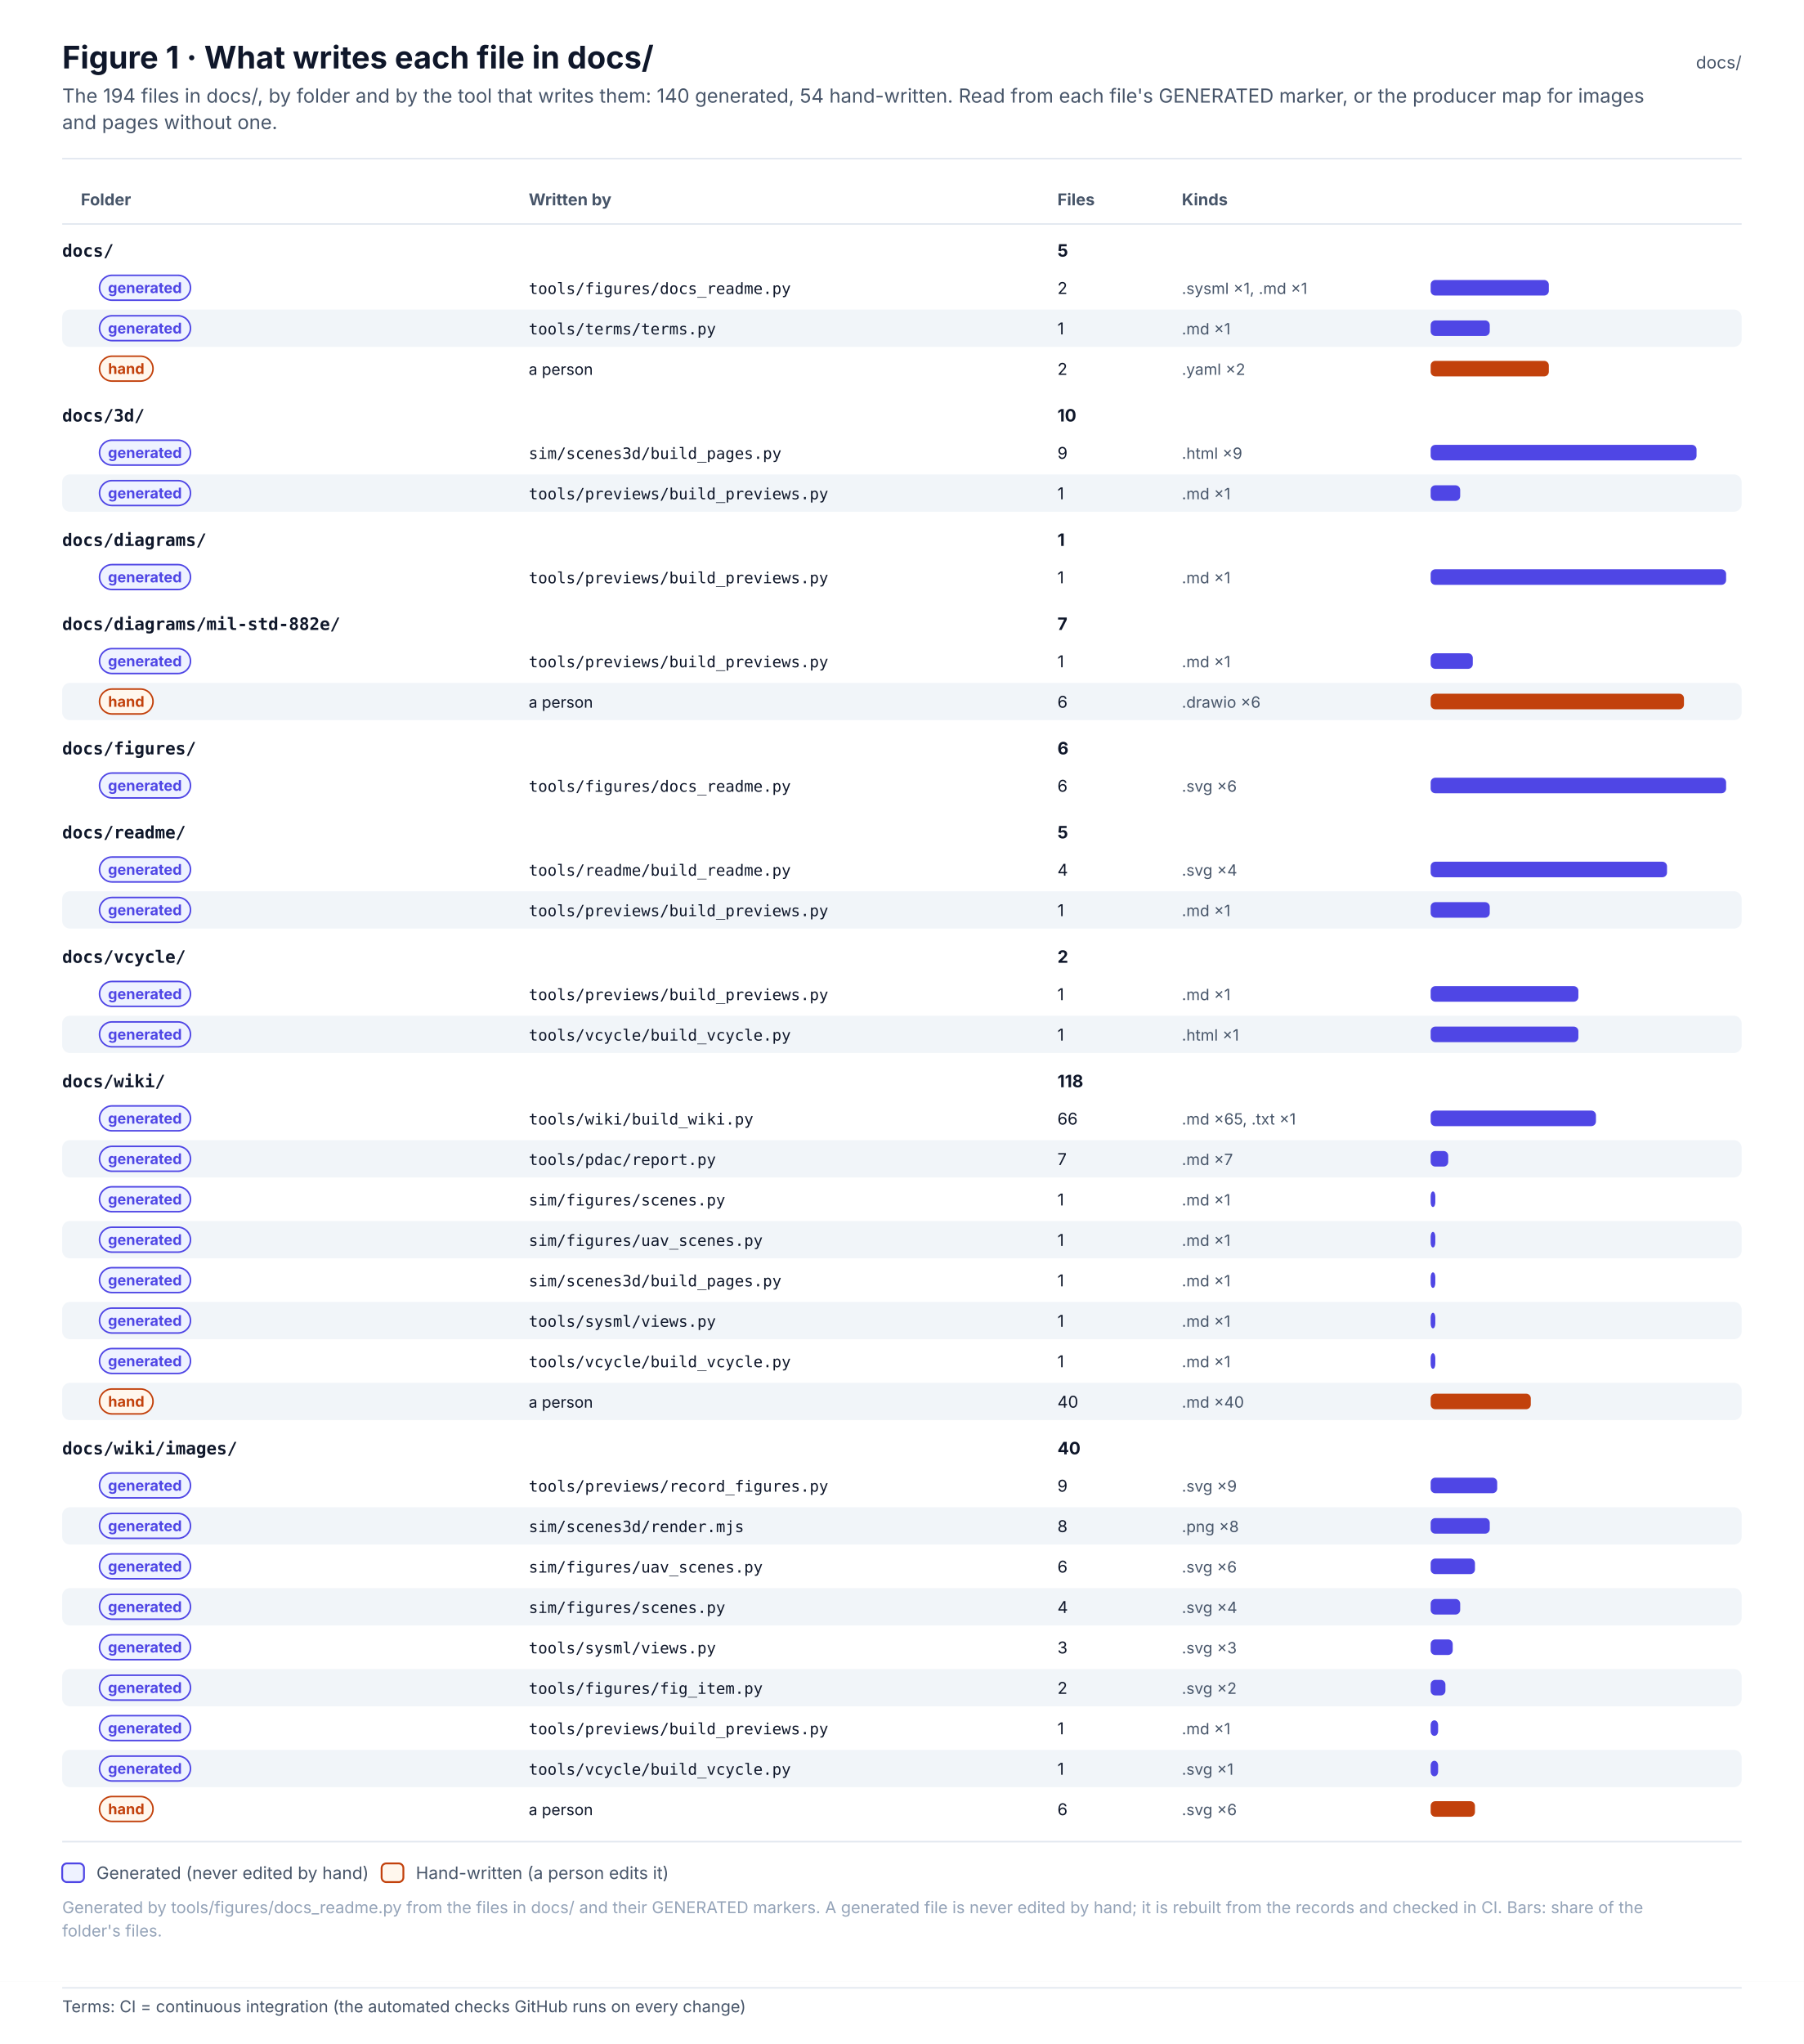
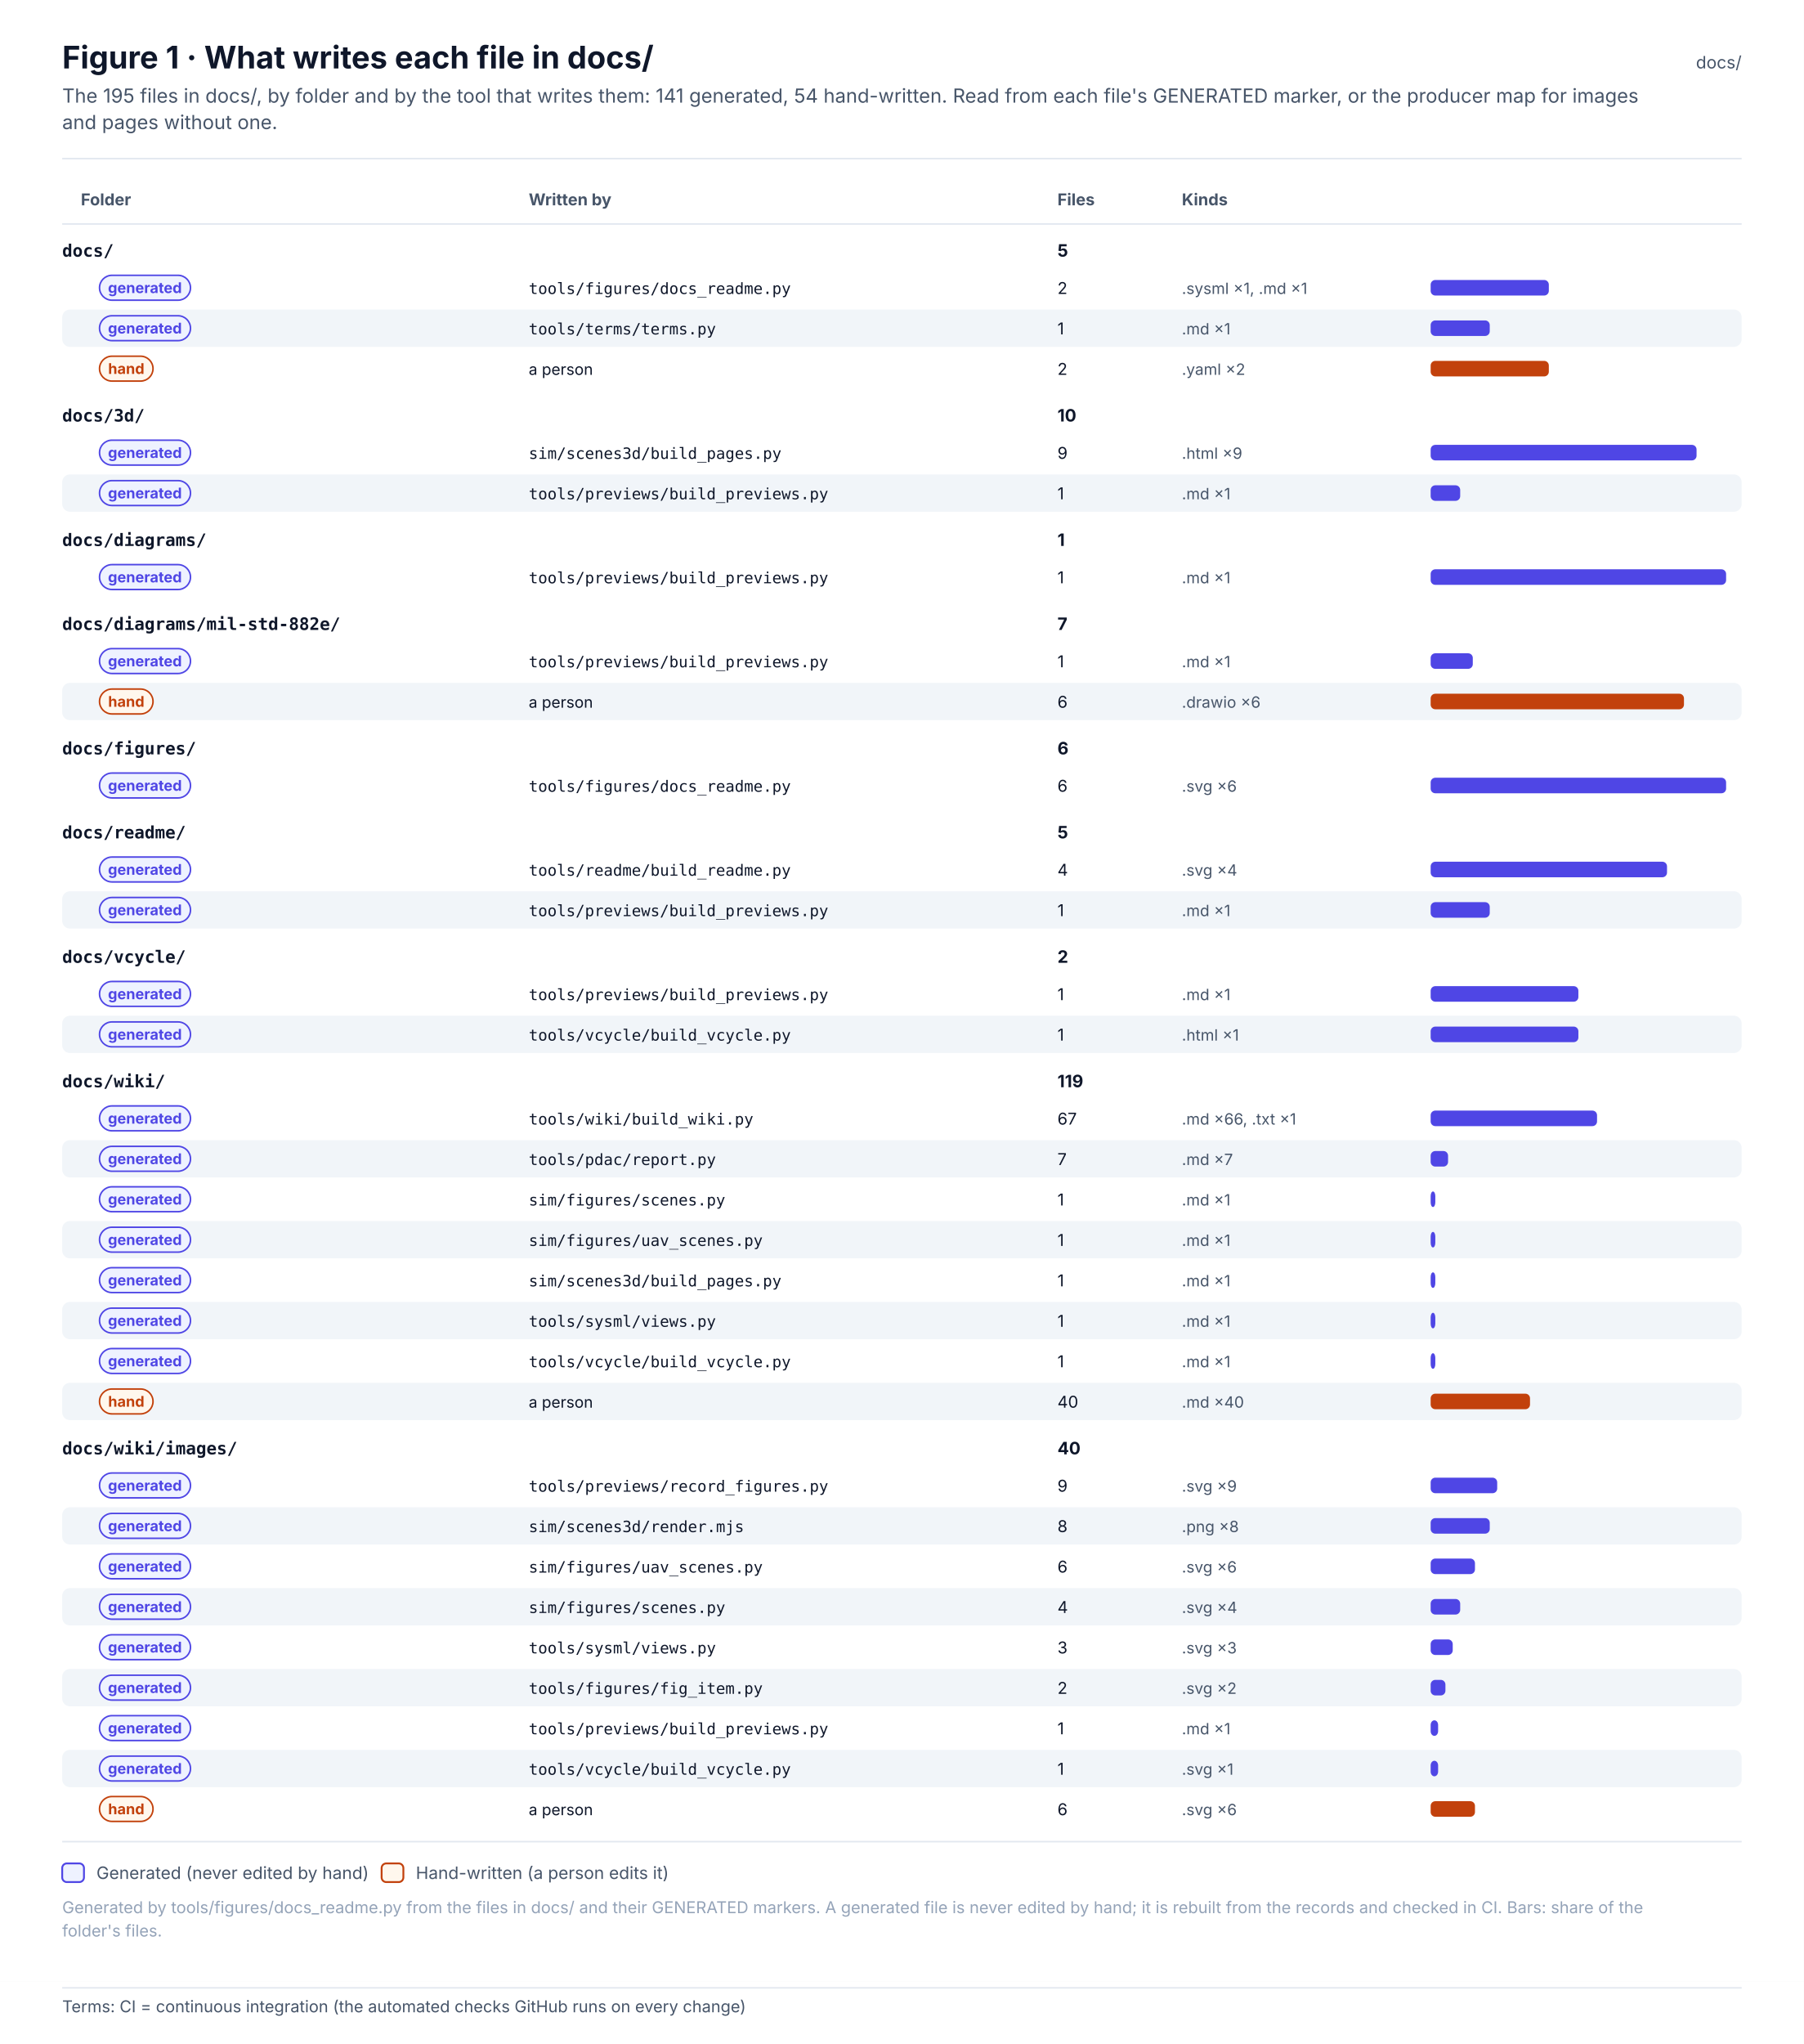
<svg xmlns="http://www.w3.org/2000/svg" width="1160" height="1314.1" viewBox="0 0 1160 1314.1" font-family="Inter, 'Segoe UI', Helvetica, Arial, sans-serif" role="img">
  <defs>
    <pattern id="hatch" patternUnits="userSpaceOnUse" width="6" height="6" patternTransform="rotate(45)">
      <rect width="6" height="6" fill="#F1F5F9" />
      <line x1="0" y1="0" x2="0" y2="6" stroke="#E2E8F0" stroke-width="2" />
    </pattern>
    <marker id="arr-ink" viewBox="0 0 10 10" refX="9" refY="5" markerWidth="7" markerHeight="7" orient="auto-start-reverse">
      <path d="M0 0 L10 5 L0 10 z" fill="#475569" />
    </marker>
    <marker id="dia-ink" viewBox="0 0 16 10" refX="15" refY="5" markerWidth="12" markerHeight="8" orient="auto-start-reverse">
      <path d="M1 5 L8 1 L15 5 L8 9 z" fill="#475569" />
    </marker>
    <marker id="tri-ink" viewBox="0 0 12 12" refX="11" refY="6" markerWidth="10" markerHeight="10" orient="auto-start-reverse">
      <path d="M1 1 L11 6 L1 11 z" fill="#FFFFFF" stroke="#475569" stroke-width="1.2" />
    </marker>
    <marker id="arr-system" viewBox="0 0 10 10" refX="9" refY="5" markerWidth="7" markerHeight="7" orient="auto-start-reverse">
      <path d="M0 0 L10 5 L0 10 z" fill="#4F46E5" />
    </marker>
    <marker id="dia-system" viewBox="0 0 16 10" refX="15" refY="5" markerWidth="12" markerHeight="8" orient="auto-start-reverse">
      <path d="M1 5 L8 1 L15 5 L8 9 z" fill="#4F46E5" />
    </marker>
    <marker id="tri-system" viewBox="0 0 12 12" refX="11" refY="6" markerWidth="10" markerHeight="10" orient="auto-start-reverse">
      <path d="M1 1 L11 6 L1 11 z" fill="#FFFFFF" stroke="#4F46E5" stroke-width="1.2" />
    </marker>
    <marker id="arr-software" viewBox="0 0 10 10" refX="9" refY="5" markerWidth="7" markerHeight="7" orient="auto-start-reverse">
      <path d="M0 0 L10 5 L0 10 z" fill="#0F766E" />
    </marker>
    <marker id="dia-software" viewBox="0 0 16 10" refX="15" refY="5" markerWidth="12" markerHeight="8" orient="auto-start-reverse">
      <path d="M1 5 L8 1 L15 5 L8 9 z" fill="#0F766E" />
    </marker>
    <marker id="tri-software" viewBox="0 0 12 12" refX="11" refY="6" markerWidth="10" markerHeight="10" orient="auto-start-reverse">
      <path d="M1 1 L11 6 L1 11 z" fill="#FFFFFF" stroke="#0F766E" stroke-width="1.2" />
    </marker>
    <marker id="arr-safety" viewBox="0 0 10 10" refX="9" refY="5" markerWidth="7" markerHeight="7" orient="auto-start-reverse">
      <path d="M0 0 L10 5 L0 10 z" fill="#C2410C" />
    </marker>
    <marker id="dia-safety" viewBox="0 0 16 10" refX="15" refY="5" markerWidth="12" markerHeight="8" orient="auto-start-reverse">
      <path d="M1 5 L8 1 L15 5 L8 9 z" fill="#C2410C" />
    </marker>
    <marker id="tri-safety" viewBox="0 0 12 12" refX="11" refY="6" markerWidth="10" markerHeight="10" orient="auto-start-reverse">
      <path d="M1 1 L11 6 L1 11 z" fill="#FFFFFF" stroke="#C2410C" stroke-width="1.2" />
    </marker>
    <marker id="arr-interface" viewBox="0 0 10 10" refX="9" refY="5" markerWidth="7" markerHeight="7" orient="auto-start-reverse">
      <path d="M0 0 L10 5 L0 10 z" fill="#7C3AED" />
    </marker>
    <marker id="dia-interface" viewBox="0 0 16 10" refX="15" refY="5" markerWidth="12" markerHeight="8" orient="auto-start-reverse">
      <path d="M1 5 L8 1 L15 5 L8 9 z" fill="#7C3AED" />
    </marker>
    <marker id="tri-interface" viewBox="0 0 12 12" refX="11" refY="6" markerWidth="10" markerHeight="10" orient="auto-start-reverse">
      <path d="M1 1 L11 6 L1 11 z" fill="#FFFFFF" stroke="#7C3AED" stroke-width="1.2" />
    </marker>
    <marker id="arr-external" viewBox="0 0 10 10" refX="9" refY="5" markerWidth="7" markerHeight="7" orient="auto-start-reverse">
      <path d="M0 0 L10 5 L0 10 z" fill="#64748B" />
    </marker>
    <marker id="dia-external" viewBox="0 0 16 10" refX="15" refY="5" markerWidth="12" markerHeight="8" orient="auto-start-reverse">
      <path d="M1 5 L8 1 L15 5 L8 9 z" fill="#64748B" />
    </marker>
    <marker id="tri-external" viewBox="0 0 12 12" refX="11" refY="6" markerWidth="10" markerHeight="10" orient="auto-start-reverse">
      <path d="M1 1 L11 6 L1 11 z" fill="#FFFFFF" stroke="#64748B" stroke-width="1.2" />
    </marker>
    <marker id="arr-work" viewBox="0 0 10 10" refX="9" refY="5" markerWidth="7" markerHeight="7" orient="auto-start-reverse">
      <path d="M0 0 L10 5 L0 10 z" fill="#475569" />
    </marker>
    <marker id="dia-work" viewBox="0 0 16 10" refX="15" refY="5" markerWidth="12" markerHeight="8" orient="auto-start-reverse">
      <path d="M1 5 L8 1 L15 5 L8 9 z" fill="#475569" />
    </marker>
    <marker id="tri-work" viewBox="0 0 12 12" refX="11" refY="6" markerWidth="10" markerHeight="10" orient="auto-start-reverse">
      <path d="M1 1 L11 6 L1 11 z" fill="#FFFFFF" stroke="#475569" stroke-width="1.2" />
    </marker>
    <marker id="arr-muted" viewBox="0 0 10 10" refX="9" refY="5" markerWidth="7" markerHeight="7" orient="auto-start-reverse">
      <path d="M0 0 L10 5 L0 10 z" fill="#94A3B8" />
    </marker>
    <marker id="dia-muted" viewBox="0 0 16 10" refX="15" refY="5" markerWidth="12" markerHeight="8" orient="auto-start-reverse">
      <path d="M1 5 L8 1 L15 5 L8 9 z" fill="#94A3B8" />
    </marker>
    <marker id="tri-muted" viewBox="0 0 12 12" refX="11" refY="6" markerWidth="10" markerHeight="10" orient="auto-start-reverse">
      <path d="M1 1 L11 6 L1 11 z" fill="#FFFFFF" stroke="#94A3B8" stroke-width="1.2" />
    </marker>
    <marker id="arr-current" viewBox="0 0 10 10" refX="9" refY="5" markerWidth="7" markerHeight="7" orient="auto-start-reverse">
      <path d="M0 0 L10 5 L0 10 z" fill="#0F172A" />
    </marker>
    <marker id="dia-current" viewBox="0 0 16 10" refX="15" refY="5" markerWidth="12" markerHeight="8" orient="auto-start-reverse">
      <path d="M1 5 L8 1 L15 5 L8 9 z" fill="#0F172A" />
    </marker>
    <marker id="tri-current" viewBox="0 0 12 12" refX="11" refY="6" markerWidth="10" markerHeight="10" orient="auto-start-reverse">
      <path d="M1 1 L11 6 L1 11 z" fill="#FFFFFF" stroke="#0F172A" stroke-width="1.2" />
    </marker>
    <marker id="arr-ok" viewBox="0 0 10 10" refX="9" refY="5" markerWidth="7" markerHeight="7" orient="auto-start-reverse">
      <path d="M0 0 L10 5 L0 10 z" fill="#2E9E6A" />
    </marker>
    <marker id="dia-ok" viewBox="0 0 16 10" refX="15" refY="5" markerWidth="12" markerHeight="8" orient="auto-start-reverse">
      <path d="M1 5 L8 1 L15 5 L8 9 z" fill="#2E9E6A" />
    </marker>
    <marker id="tri-ok" viewBox="0 0 12 12" refX="11" refY="6" markerWidth="10" markerHeight="10" orient="auto-start-reverse">
      <path d="M1 1 L11 6 L1 11 z" fill="#FFFFFF" stroke="#2E9E6A" stroke-width="1.2" />
    </marker>
    <marker id="arr-amber" viewBox="0 0 10 10" refX="9" refY="5" markerWidth="7" markerHeight="7" orient="auto-start-reverse">
      <path d="M0 0 L10 5 L0 10 z" fill="#D97706" />
    </marker>
    <marker id="dia-amber" viewBox="0 0 16 10" refX="15" refY="5" markerWidth="12" markerHeight="8" orient="auto-start-reverse">
      <path d="M1 5 L8 1 L15 5 L8 9 z" fill="#D97706" />
    </marker>
    <marker id="tri-amber" viewBox="0 0 12 12" refX="11" refY="6" markerWidth="10" markerHeight="10" orient="auto-start-reverse">
      <path d="M1 1 L11 6 L1 11 z" fill="#FFFFFF" stroke="#D97706" stroke-width="1.2" />
    </marker>
    <marker id="arr-red" viewBox="0 0 10 10" refX="9" refY="5" markerWidth="7" markerHeight="7" orient="auto-start-reverse">
      <path d="M0 0 L10 5 L0 10 z" fill="#D2553F" />
    </marker>
    <marker id="dia-red" viewBox="0 0 16 10" refX="15" refY="5" markerWidth="12" markerHeight="8" orient="auto-start-reverse">
      <path d="M1 5 L8 1 L15 5 L8 9 z" fill="#D2553F" />
    </marker>
    <marker id="tri-red" viewBox="0 0 12 12" refX="11" refY="6" markerWidth="10" markerHeight="10" orient="auto-start-reverse">
      <path d="M1 1 L11 6 L1 11 z" fill="#FFFFFF" stroke="#D2553F" stroke-width="1.2" />
    </marker>
  </defs>
  <rect x="0" y="0" width="1160" height="1274" rx="0" fill="#FFFFFF" stroke="none" stroke-width="0" />
  <text x="40" y="44" font-size="20" fill="#0F172A" font-weight="700">Figure 1 · What writes each file in docs/</text>
-   <text x="40" y="66" font-size="12.5" fill="#475569">The 194 files in docs/, by folder and by the tool that writes them: 140 generated, 54 hand-written. Read from each file's GENERATED marker, or the producer map for images</text>
+   <text x="40" y="66" font-size="12.5" fill="#475569">The 195 files in docs/, by folder and by the tool that writes them: 141 generated, 54 hand-written. Read from each file's GENERATED marker, or the producer map for images</text>
  <text x="40" y="83" font-size="12.5" fill="#475569">and pages without one.</text>
  <text x="1120" y="44" font-size="11" fill="#475569" text-anchor="end">docs/</text>
  <line x1="40" y1="102" x2="1120" y2="102" stroke="#E2E8F0" stroke-width="1" />
  <text x="52" y="132" font-size="10.5" fill="#475569" font-weight="700">Folder</text>
  <text x="340" y="132" font-size="10.5" fill="#475569" font-weight="700">Written by</text>
  <text x="680" y="132" font-size="10.5" fill="#475569" font-weight="700">Files</text>
  <text x="760" y="132" font-size="10.5" fill="#475569" font-weight="700">Kinds</text>
  <line x1="40" y1="144" x2="1120" y2="144" stroke="#E2E8F0" stroke-width="1" />
  <text x="40" y="165" font-size="11" fill="#0F172A" font-weight="700" font-family="'JetBrains Mono', 'SFMono-Regular', Menlo, Consolas, monospace">docs/</text>
  <text x="680" y="165" font-size="11" fill="#0F172A" font-weight="700">5</text>
  <rect x="64" y="177" width="58.5" height="16" rx="8.0" fill="#EEF2FF" stroke="#4F46E5" stroke-width="1" />
  <text x="93.2" y="188.4" font-size="9.5" fill="#4F46E5" font-weight="700" text-anchor="middle">generated</text>
  <text x="340" y="189" font-size="10" fill="#0F172A" font-family="'JetBrains Mono', 'SFMono-Regular', Menlo, Consolas, monospace">tools/figures/docs_readme.py</text>
  <text x="680" y="189" font-size="10.5" fill="#0F172A">2</text>
  <text x="760" y="189" font-size="10" fill="#475569">.sysml ×1, .md ×1</text>
  <rect x="920" y="180" width="76" height="10" rx="3" fill="#4F46E5" stroke="none" stroke-width="0" />
  <rect x="40" y="199" width="1080" height="24" rx="5" fill="#F1F5F9" stroke="none" stroke-width="0" />
  <rect x="64" y="203" width="58.5" height="16" rx="8.0" fill="#EEF2FF" stroke="#4F46E5" stroke-width="1" />
  <text x="93.2" y="214.4" font-size="9.5" fill="#4F46E5" font-weight="700" text-anchor="middle">generated</text>
  <text x="340" y="215" font-size="10" fill="#0F172A" font-family="'JetBrains Mono', 'SFMono-Regular', Menlo, Consolas, monospace">tools/terms/terms.py</text>
  <text x="680" y="215" font-size="10.5" fill="#0F172A">1</text>
  <text x="760" y="215" font-size="10" fill="#475569">.md ×1</text>
  <rect x="920" y="206" width="38" height="10" rx="3" fill="#4F46E5" stroke="none" stroke-width="0" />
  <rect x="64" y="229" width="34.4" height="16" rx="8.0" fill="#FFF7ED" stroke="#C2410C" stroke-width="1" />
  <text x="81.2" y="240.4" font-size="9.5" fill="#C2410C" font-weight="700" text-anchor="middle">hand</text>
  <text x="340" y="241" font-size="10" fill="#0F172A">a person</text>
  <text x="680" y="241" font-size="10.5" fill="#0F172A">2</text>
  <text x="760" y="241" font-size="10" fill="#475569">.yaml ×2</text>
  <rect x="920" y="232" width="76" height="10" rx="3" fill="#C2410C" stroke="none" stroke-width="0" />
  <text x="40" y="271" font-size="11" fill="#0F172A" font-weight="700" font-family="'JetBrains Mono', 'SFMono-Regular', Menlo, Consolas, monospace">docs/3d/</text>
  <text x="680" y="271" font-size="11" fill="#0F172A" font-weight="700">10</text>
  <rect x="64" y="283" width="58.5" height="16" rx="8.0" fill="#EEF2FF" stroke="#4F46E5" stroke-width="1" />
  <text x="93.2" y="294.4" font-size="9.5" fill="#4F46E5" font-weight="700" text-anchor="middle">generated</text>
  <text x="340" y="295" font-size="10" fill="#0F172A" font-family="'JetBrains Mono', 'SFMono-Regular', Menlo, Consolas, monospace">sim/scenes3d/build_pages.py</text>
  <text x="680" y="295" font-size="10.5" fill="#0F172A">9</text>
  <text x="760" y="295" font-size="10" fill="#475569">.html ×9</text>
  <rect x="920" y="286" width="171" height="10" rx="3" fill="#4F46E5" stroke="none" stroke-width="0" />
  <rect x="40" y="305" width="1080" height="24" rx="5" fill="#F1F5F9" stroke="none" stroke-width="0" />
  <rect x="64" y="309" width="58.5" height="16" rx="8.0" fill="#EEF2FF" stroke="#4F46E5" stroke-width="1" />
  <text x="93.2" y="320.4" font-size="9.5" fill="#4F46E5" font-weight="700" text-anchor="middle">generated</text>
  <text x="340" y="321" font-size="10" fill="#0F172A" font-family="'JetBrains Mono', 'SFMono-Regular', Menlo, Consolas, monospace">tools/previews/build_previews.py</text>
  <text x="680" y="321" font-size="10.5" fill="#0F172A">1</text>
  <text x="760" y="321" font-size="10" fill="#475569">.md ×1</text>
  <rect x="920" y="312" width="19" height="10" rx="3" fill="#4F46E5" stroke="none" stroke-width="0" />
  <text x="40" y="351" font-size="11" fill="#0F172A" font-weight="700" font-family="'JetBrains Mono', 'SFMono-Regular', Menlo, Consolas, monospace">docs/diagrams/</text>
  <text x="680" y="351" font-size="11" fill="#0F172A" font-weight="700">1</text>
  <rect x="64" y="363" width="58.5" height="16" rx="8.0" fill="#EEF2FF" stroke="#4F46E5" stroke-width="1" />
  <text x="93.2" y="374.4" font-size="9.5" fill="#4F46E5" font-weight="700" text-anchor="middle">generated</text>
  <text x="340" y="375" font-size="10" fill="#0F172A" font-family="'JetBrains Mono', 'SFMono-Regular', Menlo, Consolas, monospace">tools/previews/build_previews.py</text>
  <text x="680" y="375" font-size="10.5" fill="#0F172A">1</text>
  <text x="760" y="375" font-size="10" fill="#475569">.md ×1</text>
  <rect x="920" y="366" width="190" height="10" rx="3" fill="#4F46E5" stroke="none" stroke-width="0" />
  <text x="40" y="405" font-size="11" fill="#0F172A" font-weight="700" font-family="'JetBrains Mono', 'SFMono-Regular', Menlo, Consolas, monospace">docs/diagrams/mil-std-882e/</text>
  <text x="680" y="405" font-size="11" fill="#0F172A" font-weight="700">7</text>
  <rect x="64" y="417" width="58.5" height="16" rx="8.0" fill="#EEF2FF" stroke="#4F46E5" stroke-width="1" />
  <text x="93.2" y="428.4" font-size="9.5" fill="#4F46E5" font-weight="700" text-anchor="middle">generated</text>
  <text x="340" y="429" font-size="10" fill="#0F172A" font-family="'JetBrains Mono', 'SFMono-Regular', Menlo, Consolas, monospace">tools/previews/build_previews.py</text>
  <text x="680" y="429" font-size="10.5" fill="#0F172A">1</text>
  <text x="760" y="429" font-size="10" fill="#475569">.md ×1</text>
  <rect x="920" y="420" width="27.1" height="10" rx="3" fill="#4F46E5" stroke="none" stroke-width="0" />
  <rect x="40" y="439" width="1080" height="24" rx="5" fill="#F1F5F9" stroke="none" stroke-width="0" />
  <rect x="64" y="443" width="34.4" height="16" rx="8.0" fill="#FFF7ED" stroke="#C2410C" stroke-width="1" />
  <text x="81.2" y="454.4" font-size="9.5" fill="#C2410C" font-weight="700" text-anchor="middle">hand</text>
  <text x="340" y="455" font-size="10" fill="#0F172A">a person</text>
  <text x="680" y="455" font-size="10.5" fill="#0F172A">6</text>
  <text x="760" y="455" font-size="10" fill="#475569">.drawio ×6</text>
  <rect x="920" y="446" width="162.9" height="10" rx="3" fill="#C2410C" stroke="none" stroke-width="0" />
  <text x="40" y="485" font-size="11" fill="#0F172A" font-weight="700" font-family="'JetBrains Mono', 'SFMono-Regular', Menlo, Consolas, monospace">docs/figures/</text>
  <text x="680" y="485" font-size="11" fill="#0F172A" font-weight="700">6</text>
  <rect x="64" y="497" width="58.5" height="16" rx="8.0" fill="#EEF2FF" stroke="#4F46E5" stroke-width="1" />
  <text x="93.2" y="508.4" font-size="9.5" fill="#4F46E5" font-weight="700" text-anchor="middle">generated</text>
  <text x="340" y="509" font-size="10" fill="#0F172A" font-family="'JetBrains Mono', 'SFMono-Regular', Menlo, Consolas, monospace">tools/figures/docs_readme.py</text>
  <text x="680" y="509" font-size="10.5" fill="#0F172A">6</text>
  <text x="760" y="509" font-size="10" fill="#475569">.svg ×6</text>
  <rect x="920" y="500" width="190" height="10" rx="3" fill="#4F46E5" stroke="none" stroke-width="0" />
  <text x="40" y="539" font-size="11" fill="#0F172A" font-weight="700" font-family="'JetBrains Mono', 'SFMono-Regular', Menlo, Consolas, monospace">docs/readme/</text>
  <text x="680" y="539" font-size="11" fill="#0F172A" font-weight="700">5</text>
  <rect x="64" y="551" width="58.5" height="16" rx="8.0" fill="#EEF2FF" stroke="#4F46E5" stroke-width="1" />
  <text x="93.2" y="562.4" font-size="9.5" fill="#4F46E5" font-weight="700" text-anchor="middle">generated</text>
  <text x="340" y="563" font-size="10" fill="#0F172A" font-family="'JetBrains Mono', 'SFMono-Regular', Menlo, Consolas, monospace">tools/readme/build_readme.py</text>
  <text x="680" y="563" font-size="10.5" fill="#0F172A">4</text>
  <text x="760" y="563" font-size="10" fill="#475569">.svg ×4</text>
  <rect x="920" y="554" width="152" height="10" rx="3" fill="#4F46E5" stroke="none" stroke-width="0" />
  <rect x="40" y="573" width="1080" height="24" rx="5" fill="#F1F5F9" stroke="none" stroke-width="0" />
  <rect x="64" y="577" width="58.5" height="16" rx="8.0" fill="#EEF2FF" stroke="#4F46E5" stroke-width="1" />
  <text x="93.2" y="588.4" font-size="9.5" fill="#4F46E5" font-weight="700" text-anchor="middle">generated</text>
  <text x="340" y="589" font-size="10" fill="#0F172A" font-family="'JetBrains Mono', 'SFMono-Regular', Menlo, Consolas, monospace">tools/previews/build_previews.py</text>
  <text x="680" y="589" font-size="10.5" fill="#0F172A">1</text>
  <text x="760" y="589" font-size="10" fill="#475569">.md ×1</text>
  <rect x="920" y="580" width="38" height="10" rx="3" fill="#4F46E5" stroke="none" stroke-width="0" />
  <text x="40" y="619" font-size="11" fill="#0F172A" font-weight="700" font-family="'JetBrains Mono', 'SFMono-Regular', Menlo, Consolas, monospace">docs/vcycle/</text>
  <text x="680" y="619" font-size="11" fill="#0F172A" font-weight="700">2</text>
  <rect x="64" y="631" width="58.5" height="16" rx="8.0" fill="#EEF2FF" stroke="#4F46E5" stroke-width="1" />
  <text x="93.2" y="642.4" font-size="9.5" fill="#4F46E5" font-weight="700" text-anchor="middle">generated</text>
  <text x="340" y="643" font-size="10" fill="#0F172A" font-family="'JetBrains Mono', 'SFMono-Regular', Menlo, Consolas, monospace">tools/previews/build_previews.py</text>
  <text x="680" y="643" font-size="10.5" fill="#0F172A">1</text>
  <text x="760" y="643" font-size="10" fill="#475569">.md ×1</text>
  <rect x="920" y="634" width="95" height="10" rx="3" fill="#4F46E5" stroke="none" stroke-width="0" />
  <rect x="40" y="653" width="1080" height="24" rx="5" fill="#F1F5F9" stroke="none" stroke-width="0" />
  <rect x="64" y="657" width="58.5" height="16" rx="8.0" fill="#EEF2FF" stroke="#4F46E5" stroke-width="1" />
  <text x="93.2" y="668.4" font-size="9.5" fill="#4F46E5" font-weight="700" text-anchor="middle">generated</text>
  <text x="340" y="669" font-size="10" fill="#0F172A" font-family="'JetBrains Mono', 'SFMono-Regular', Menlo, Consolas, monospace">tools/vcycle/build_vcycle.py</text>
  <text x="680" y="669" font-size="10.5" fill="#0F172A">1</text>
  <text x="760" y="669" font-size="10" fill="#475569">.html ×1</text>
  <rect x="920" y="660" width="95" height="10" rx="3" fill="#4F46E5" stroke="none" stroke-width="0" />
  <text x="40" y="699" font-size="11" fill="#0F172A" font-weight="700" font-family="'JetBrains Mono', 'SFMono-Regular', Menlo, Consolas, monospace">docs/wiki/</text>
-   <text x="680" y="699" font-size="11" fill="#0F172A" font-weight="700">118</text>
+   <text x="680" y="699" font-size="11" fill="#0F172A" font-weight="700">119</text>
  <rect x="64" y="711" width="58.5" height="16" rx="8.0" fill="#EEF2FF" stroke="#4F46E5" stroke-width="1" />
  <text x="93.2" y="722.4" font-size="9.5" fill="#4F46E5" font-weight="700" text-anchor="middle">generated</text>
  <text x="340" y="723" font-size="10" fill="#0F172A" font-family="'JetBrains Mono', 'SFMono-Regular', Menlo, Consolas, monospace">tools/wiki/build_wiki.py</text>
-   <text x="680" y="723" font-size="10.5" fill="#0F172A">66</text>
-   <text x="760" y="723" font-size="10" fill="#475569">.md ×65, .txt ×1</text>
-   <rect x="920" y="714" width="106.3" height="10" rx="3" fill="#4F46E5" stroke="none" stroke-width="0" />
+   <text x="680" y="723" font-size="10.5" fill="#0F172A">67</text>
+   <text x="760" y="723" font-size="10" fill="#475569">.md ×66, .txt ×1</text>
+   <rect x="920" y="714" width="107" height="10" rx="3" fill="#4F46E5" stroke="none" stroke-width="0" />
  <rect x="40" y="733" width="1080" height="24" rx="5" fill="#F1F5F9" stroke="none" stroke-width="0" />
  <rect x="64" y="737" width="58.5" height="16" rx="8.0" fill="#EEF2FF" stroke="#4F46E5" stroke-width="1" />
  <text x="93.2" y="748.4" font-size="9.5" fill="#4F46E5" font-weight="700" text-anchor="middle">generated</text>
  <text x="340" y="749" font-size="10" fill="#0F172A" font-family="'JetBrains Mono', 'SFMono-Regular', Menlo, Consolas, monospace">tools/pdac/report.py</text>
  <text x="680" y="749" font-size="10.5" fill="#0F172A">7</text>
  <text x="760" y="749" font-size="10" fill="#475569">.md ×7</text>
-   <rect x="920" y="740" width="11.3" height="10" rx="3" fill="#4F46E5" stroke="none" stroke-width="0" />
+   <rect x="920" y="740" width="11.2" height="10" rx="3" fill="#4F46E5" stroke="none" stroke-width="0" />
  <rect x="64" y="763" width="58.5" height="16" rx="8.0" fill="#EEF2FF" stroke="#4F46E5" stroke-width="1" />
  <text x="93.2" y="774.4" font-size="9.5" fill="#4F46E5" font-weight="700" text-anchor="middle">generated</text>
  <text x="340" y="775" font-size="10" fill="#0F172A" font-family="'JetBrains Mono', 'SFMono-Regular', Menlo, Consolas, monospace">sim/figures/scenes.py</text>
  <text x="680" y="775" font-size="10.5" fill="#0F172A">1</text>
  <text x="760" y="775" font-size="10" fill="#475569">.md ×1</text>
  <rect x="920" y="766" width="3" height="10" rx="3" fill="#4F46E5" stroke="none" stroke-width="0" />
  <rect x="40" y="785" width="1080" height="24" rx="5" fill="#F1F5F9" stroke="none" stroke-width="0" />
  <rect x="64" y="789" width="58.5" height="16" rx="8.0" fill="#EEF2FF" stroke="#4F46E5" stroke-width="1" />
  <text x="93.2" y="800.4" font-size="9.5" fill="#4F46E5" font-weight="700" text-anchor="middle">generated</text>
  <text x="340" y="801" font-size="10" fill="#0F172A" font-family="'JetBrains Mono', 'SFMono-Regular', Menlo, Consolas, monospace">sim/figures/uav_scenes.py</text>
  <text x="680" y="801" font-size="10.5" fill="#0F172A">1</text>
  <text x="760" y="801" font-size="10" fill="#475569">.md ×1</text>
  <rect x="920" y="792" width="3" height="10" rx="3" fill="#4F46E5" stroke="none" stroke-width="0" />
  <rect x="64" y="815" width="58.5" height="16" rx="8.0" fill="#EEF2FF" stroke="#4F46E5" stroke-width="1" />
  <text x="93.2" y="826.4" font-size="9.5" fill="#4F46E5" font-weight="700" text-anchor="middle">generated</text>
  <text x="340" y="827" font-size="10" fill="#0F172A" font-family="'JetBrains Mono', 'SFMono-Regular', Menlo, Consolas, monospace">sim/scenes3d/build_pages.py</text>
  <text x="680" y="827" font-size="10.5" fill="#0F172A">1</text>
  <text x="760" y="827" font-size="10" fill="#475569">.md ×1</text>
  <rect x="920" y="818" width="3" height="10" rx="3" fill="#4F46E5" stroke="none" stroke-width="0" />
  <rect x="40" y="837" width="1080" height="24" rx="5" fill="#F1F5F9" stroke="none" stroke-width="0" />
  <rect x="64" y="841" width="58.5" height="16" rx="8.0" fill="#EEF2FF" stroke="#4F46E5" stroke-width="1" />
  <text x="93.2" y="852.4" font-size="9.5" fill="#4F46E5" font-weight="700" text-anchor="middle">generated</text>
  <text x="340" y="853" font-size="10" fill="#0F172A" font-family="'JetBrains Mono', 'SFMono-Regular', Menlo, Consolas, monospace">tools/sysml/views.py</text>
  <text x="680" y="853" font-size="10.5" fill="#0F172A">1</text>
  <text x="760" y="853" font-size="10" fill="#475569">.md ×1</text>
  <rect x="920" y="844" width="3" height="10" rx="3" fill="#4F46E5" stroke="none" stroke-width="0" />
  <rect x="64" y="867" width="58.5" height="16" rx="8.0" fill="#EEF2FF" stroke="#4F46E5" stroke-width="1" />
  <text x="93.2" y="878.4" font-size="9.5" fill="#4F46E5" font-weight="700" text-anchor="middle">generated</text>
  <text x="340" y="879" font-size="10" fill="#0F172A" font-family="'JetBrains Mono', 'SFMono-Regular', Menlo, Consolas, monospace">tools/vcycle/build_vcycle.py</text>
  <text x="680" y="879" font-size="10.5" fill="#0F172A">1</text>
  <text x="760" y="879" font-size="10" fill="#475569">.md ×1</text>
  <rect x="920" y="870" width="3" height="10" rx="3" fill="#4F46E5" stroke="none" stroke-width="0" />
  <rect x="40" y="889" width="1080" height="24" rx="5" fill="#F1F5F9" stroke="none" stroke-width="0" />
  <rect x="64" y="893" width="34.4" height="16" rx="8.0" fill="#FFF7ED" stroke="#C2410C" stroke-width="1" />
  <text x="81.2" y="904.4" font-size="9.5" fill="#C2410C" font-weight="700" text-anchor="middle">hand</text>
  <text x="340" y="905" font-size="10" fill="#0F172A">a person</text>
  <text x="680" y="905" font-size="10.5" fill="#0F172A">40</text>
  <text x="760" y="905" font-size="10" fill="#475569">.md ×40</text>
-   <rect x="920" y="896" width="64.4" height="10" rx="3" fill="#C2410C" stroke="none" stroke-width="0" />
+   <rect x="920" y="896" width="63.9" height="10" rx="3" fill="#C2410C" stroke="none" stroke-width="0" />
  <text x="40" y="935" font-size="11" fill="#0F172A" font-weight="700" font-family="'JetBrains Mono', 'SFMono-Regular', Menlo, Consolas, monospace">docs/wiki/images/</text>
  <text x="680" y="935" font-size="11" fill="#0F172A" font-weight="700">40</text>
  <rect x="64" y="947" width="58.5" height="16" rx="8.0" fill="#EEF2FF" stroke="#4F46E5" stroke-width="1" />
  <text x="93.2" y="958.4" font-size="9.5" fill="#4F46E5" font-weight="700" text-anchor="middle">generated</text>
  <text x="340" y="959" font-size="10" fill="#0F172A" font-family="'JetBrains Mono', 'SFMono-Regular', Menlo, Consolas, monospace">tools/previews/record_figures.py</text>
  <text x="680" y="959" font-size="10.5" fill="#0F172A">9</text>
  <text x="760" y="959" font-size="10" fill="#475569">.svg ×9</text>
  <rect x="920" y="950" width="42.8" height="10" rx="3" fill="#4F46E5" stroke="none" stroke-width="0" />
  <rect x="40" y="969" width="1080" height="24" rx="5" fill="#F1F5F9" stroke="none" stroke-width="0" />
  <rect x="64" y="973" width="58.5" height="16" rx="8.0" fill="#EEF2FF" stroke="#4F46E5" stroke-width="1" />
  <text x="93.2" y="984.4" font-size="9.5" fill="#4F46E5" font-weight="700" text-anchor="middle">generated</text>
  <text x="340" y="985" font-size="10" fill="#0F172A" font-family="'JetBrains Mono', 'SFMono-Regular', Menlo, Consolas, monospace">sim/scenes3d/render.mjs</text>
  <text x="680" y="985" font-size="10.5" fill="#0F172A">8</text>
  <text x="760" y="985" font-size="10" fill="#475569">.png ×8</text>
  <rect x="920" y="976" width="38" height="10" rx="3" fill="#4F46E5" stroke="none" stroke-width="0" />
  <rect x="64" y="999" width="58.5" height="16" rx="8.0" fill="#EEF2FF" stroke="#4F46E5" stroke-width="1" />
  <text x="93.2" y="1010.4" font-size="9.5" fill="#4F46E5" font-weight="700" text-anchor="middle">generated</text>
  <text x="340" y="1011" font-size="10" fill="#0F172A" font-family="'JetBrains Mono', 'SFMono-Regular', Menlo, Consolas, monospace">sim/figures/uav_scenes.py</text>
  <text x="680" y="1011" font-size="10.5" fill="#0F172A">6</text>
  <text x="760" y="1011" font-size="10" fill="#475569">.svg ×6</text>
  <rect x="920" y="1002" width="28.5" height="10" rx="3" fill="#4F46E5" stroke="none" stroke-width="0" />
  <rect x="40" y="1021" width="1080" height="24" rx="5" fill="#F1F5F9" stroke="none" stroke-width="0" />
  <rect x="64" y="1025" width="58.5" height="16" rx="8.0" fill="#EEF2FF" stroke="#4F46E5" stroke-width="1" />
  <text x="93.2" y="1036.4" font-size="9.5" fill="#4F46E5" font-weight="700" text-anchor="middle">generated</text>
  <text x="340" y="1037" font-size="10" fill="#0F172A" font-family="'JetBrains Mono', 'SFMono-Regular', Menlo, Consolas, monospace">sim/figures/scenes.py</text>
  <text x="680" y="1037" font-size="10.5" fill="#0F172A">4</text>
  <text x="760" y="1037" font-size="10" fill="#475569">.svg ×4</text>
  <rect x="920" y="1028" width="19" height="10" rx="3" fill="#4F46E5" stroke="none" stroke-width="0" />
  <rect x="64" y="1051" width="58.5" height="16" rx="8.0" fill="#EEF2FF" stroke="#4F46E5" stroke-width="1" />
  <text x="93.2" y="1062.4" font-size="9.5" fill="#4F46E5" font-weight="700" text-anchor="middle">generated</text>
  <text x="340" y="1063" font-size="10" fill="#0F172A" font-family="'JetBrains Mono', 'SFMono-Regular', Menlo, Consolas, monospace">tools/sysml/views.py</text>
  <text x="680" y="1063" font-size="10.5" fill="#0F172A">3</text>
  <text x="760" y="1063" font-size="10" fill="#475569">.svg ×3</text>
  <rect x="920" y="1054" width="14.2" height="10" rx="3" fill="#4F46E5" stroke="none" stroke-width="0" />
  <rect x="40" y="1073" width="1080" height="24" rx="5" fill="#F1F5F9" stroke="none" stroke-width="0" />
  <rect x="64" y="1077" width="58.5" height="16" rx="8.0" fill="#EEF2FF" stroke="#4F46E5" stroke-width="1" />
  <text x="93.2" y="1088.4" font-size="9.5" fill="#4F46E5" font-weight="700" text-anchor="middle">generated</text>
  <text x="340" y="1089" font-size="10" fill="#0F172A" font-family="'JetBrains Mono', 'SFMono-Regular', Menlo, Consolas, monospace">tools/figures/fig_item.py</text>
  <text x="680" y="1089" font-size="10.5" fill="#0F172A">2</text>
  <text x="760" y="1089" font-size="10" fill="#475569">.svg ×2</text>
  <rect x="920" y="1080" width="9.5" height="10" rx="3" fill="#4F46E5" stroke="none" stroke-width="0" />
  <rect x="64" y="1103" width="58.5" height="16" rx="8.0" fill="#EEF2FF" stroke="#4F46E5" stroke-width="1" />
  <text x="93.2" y="1114.4" font-size="9.5" fill="#4F46E5" font-weight="700" text-anchor="middle">generated</text>
  <text x="340" y="1115" font-size="10" fill="#0F172A" font-family="'JetBrains Mono', 'SFMono-Regular', Menlo, Consolas, monospace">tools/previews/build_previews.py</text>
  <text x="680" y="1115" font-size="10.5" fill="#0F172A">1</text>
  <text x="760" y="1115" font-size="10" fill="#475569">.md ×1</text>
  <rect x="920" y="1106" width="4.8" height="10" rx="3" fill="#4F46E5" stroke="none" stroke-width="0" />
  <rect x="40" y="1125" width="1080" height="24" rx="5" fill="#F1F5F9" stroke="none" stroke-width="0" />
  <rect x="64" y="1129" width="58.5" height="16" rx="8.0" fill="#EEF2FF" stroke="#4F46E5" stroke-width="1" />
  <text x="93.2" y="1140.4" font-size="9.5" fill="#4F46E5" font-weight="700" text-anchor="middle">generated</text>
  <text x="340" y="1141" font-size="10" fill="#0F172A" font-family="'JetBrains Mono', 'SFMono-Regular', Menlo, Consolas, monospace">tools/vcycle/build_vcycle.py</text>
  <text x="680" y="1141" font-size="10.5" fill="#0F172A">1</text>
  <text x="760" y="1141" font-size="10" fill="#475569">.svg ×1</text>
  <rect x="920" y="1132" width="4.8" height="10" rx="3" fill="#4F46E5" stroke="none" stroke-width="0" />
  <rect x="64" y="1155" width="34.4" height="16" rx="8.0" fill="#FFF7ED" stroke="#C2410C" stroke-width="1" />
  <text x="81.2" y="1166.4" font-size="9.5" fill="#C2410C" font-weight="700" text-anchor="middle">hand</text>
  <text x="340" y="1167" font-size="10" fill="#0F172A">a person</text>
  <text x="680" y="1167" font-size="10.5" fill="#0F172A">6</text>
  <text x="760" y="1167" font-size="10" fill="#475569">.svg ×6</text>
  <rect x="920" y="1158" width="28.5" height="10" rx="3" fill="#C2410C" stroke="none" stroke-width="0" />
  <line x1="40" y1="1184" x2="1120" y2="1184" stroke="#E2E8F0" stroke-width="1" />
  <rect x="40" y="1198" width="14" height="12" rx="3" fill="#EEF2FF" stroke="#4F46E5" stroke-width="1.2" />
  <text x="62" y="1208" font-size="11" fill="#475569">Generated (never edited by hand)</text>
  <rect x="245.4" y="1198" width="14" height="12" rx="3" fill="#FFF7ED" stroke="#C2410C" stroke-width="1.2" />
  <text x="267.4" y="1208" font-size="11" fill="#475569">Hand-written (a person edits it)</text>
  <text x="40" y="1230" font-size="10.5" fill="#94A3B8">Generated by tools/figures/docs_readme.py from the files in docs/ and their GENERATED markers. A generated file is never edited by hand; it is rebuilt from the records and checked in CI. Bars: share of the</text>
  <text x="40" y="1245" font-size="10.5" fill="#94A3B8">folder's files.</text>
  <g class="terms" data-base-h="1274">
    <rect x="0" y="1274" width="1160" height="40.1" fill="#FFFFFF" />
    <line x1="40" y1="1278" x2="1120" y2="1278" stroke="#E2E8F0" stroke-width="1" />
    <text x="40" y="1293.7" font-size="10.5" fill="#475569" font-family="Inter, 'Segoe UI', Helvetica, Arial, sans-serif">Terms: CI = continuous integration (the automated checks GitHub runs on every change)</text>
  </g>
</svg>
